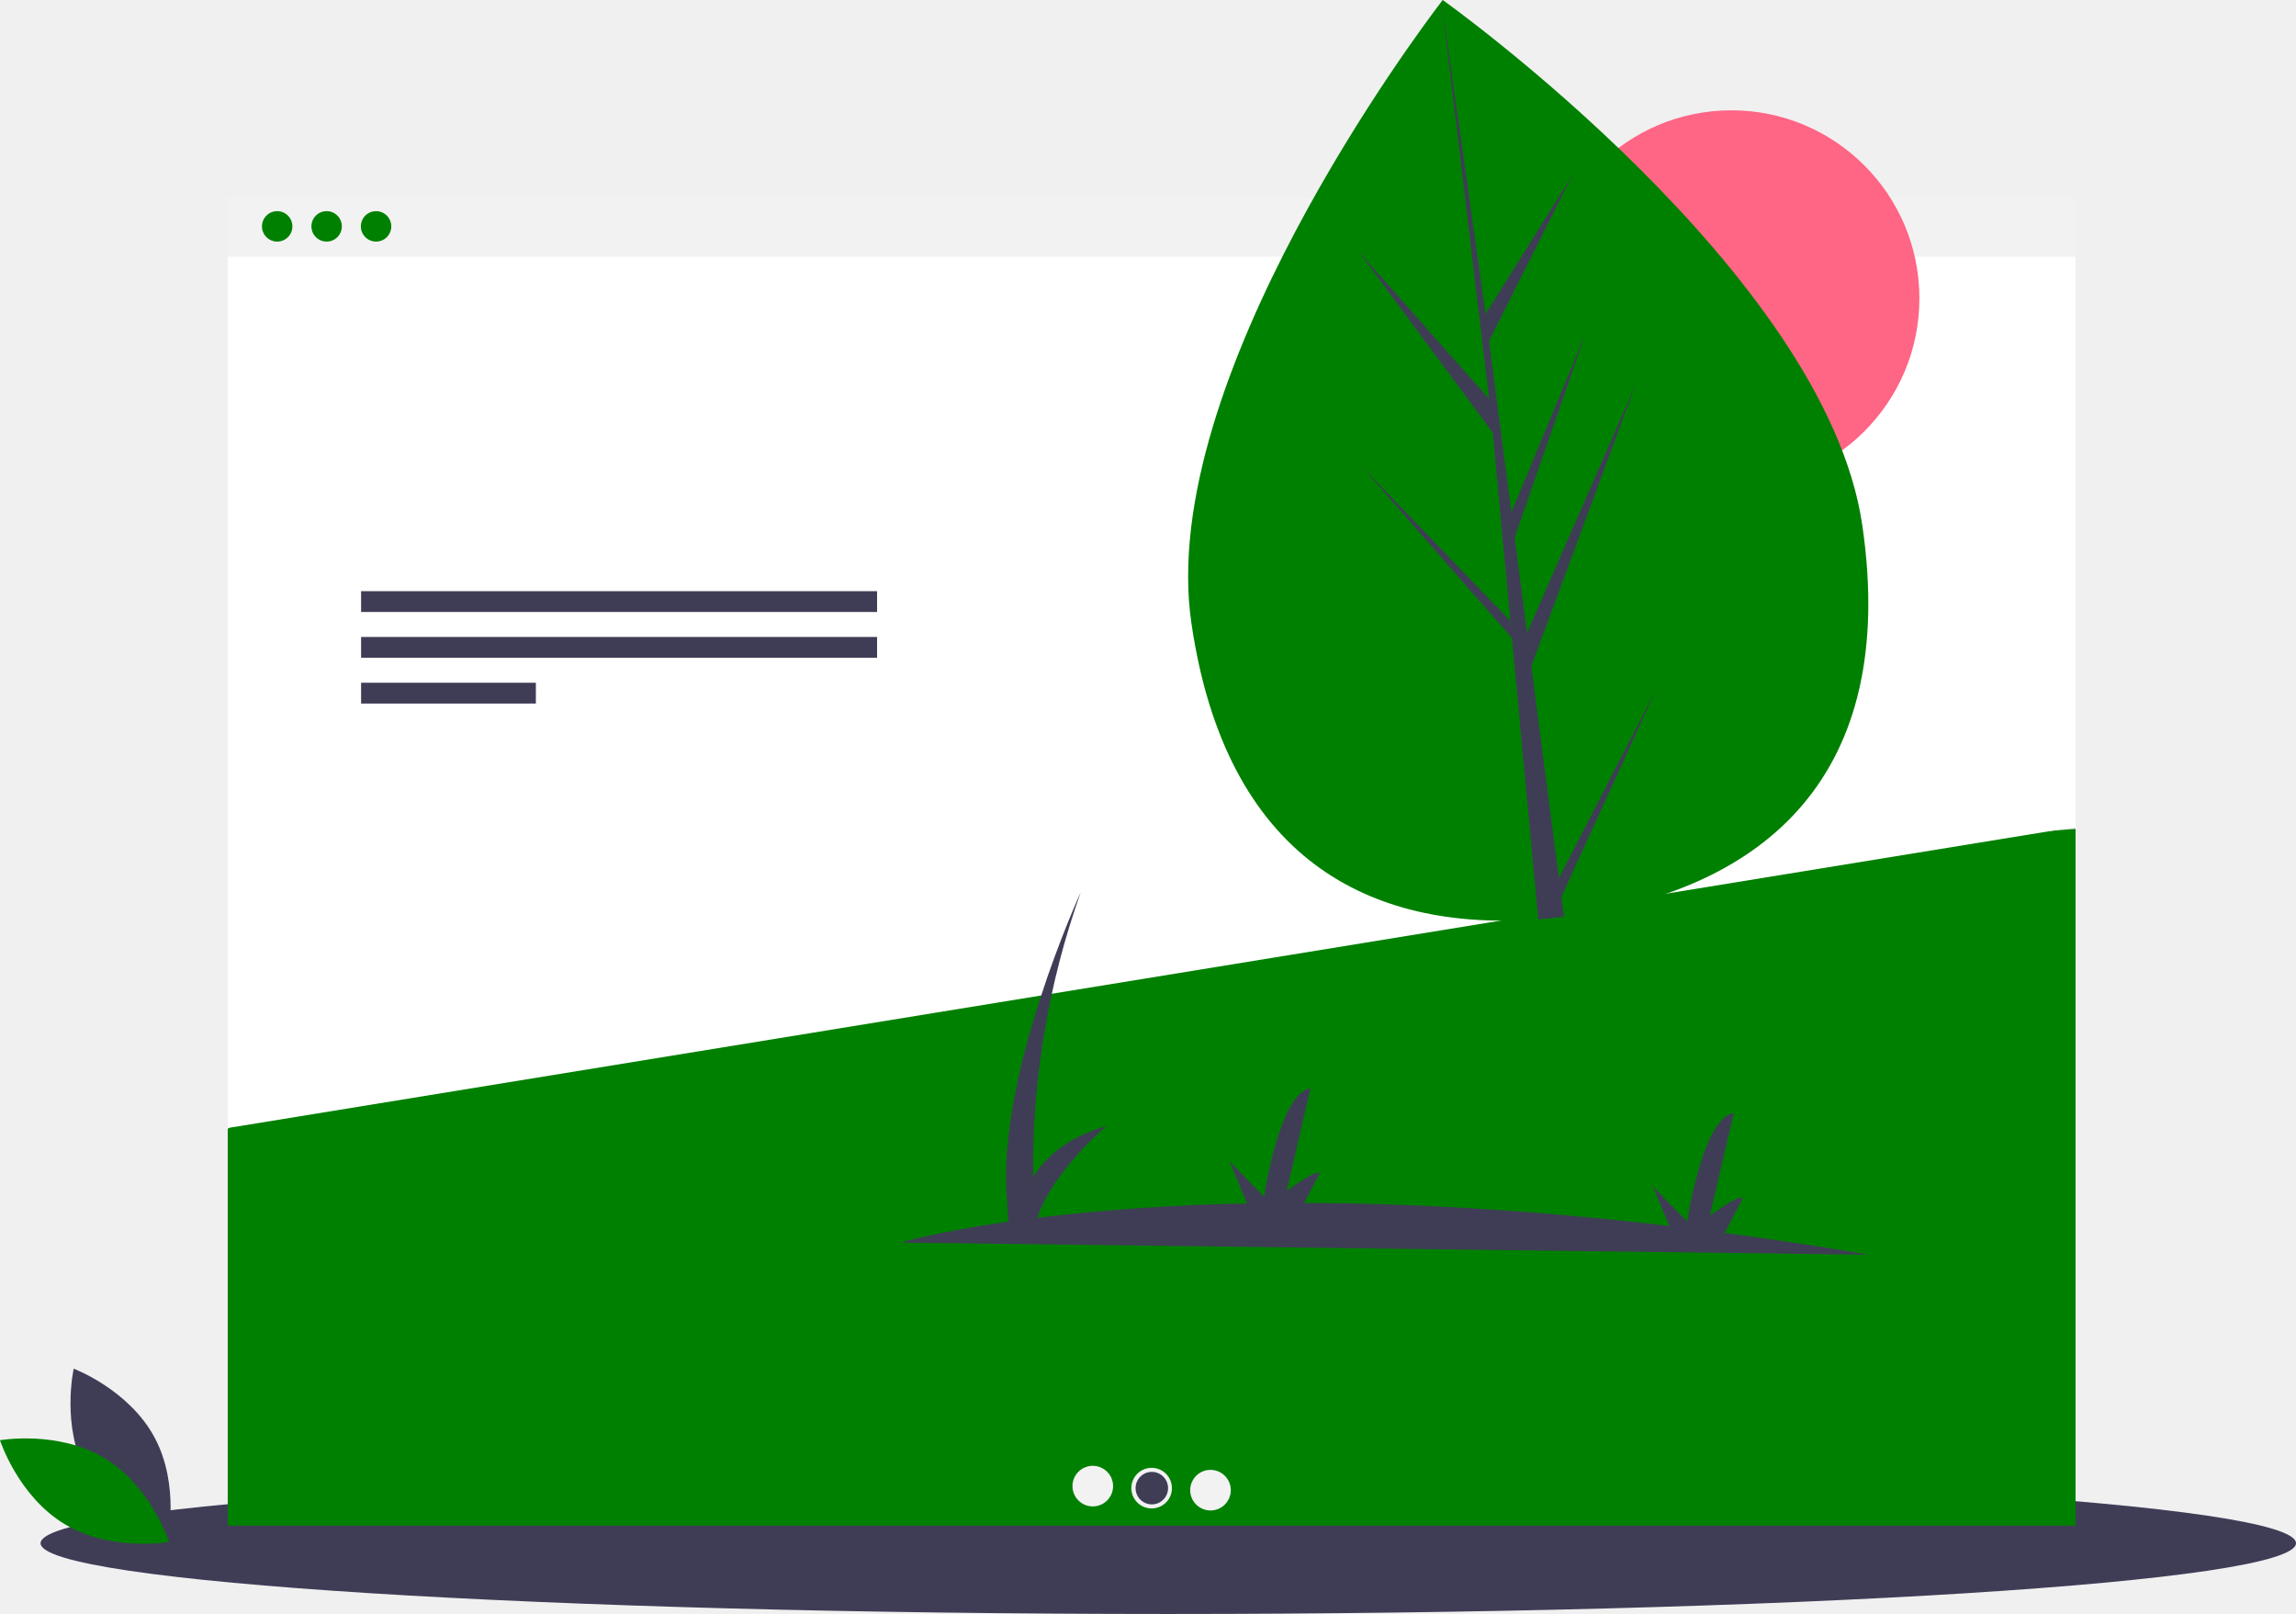
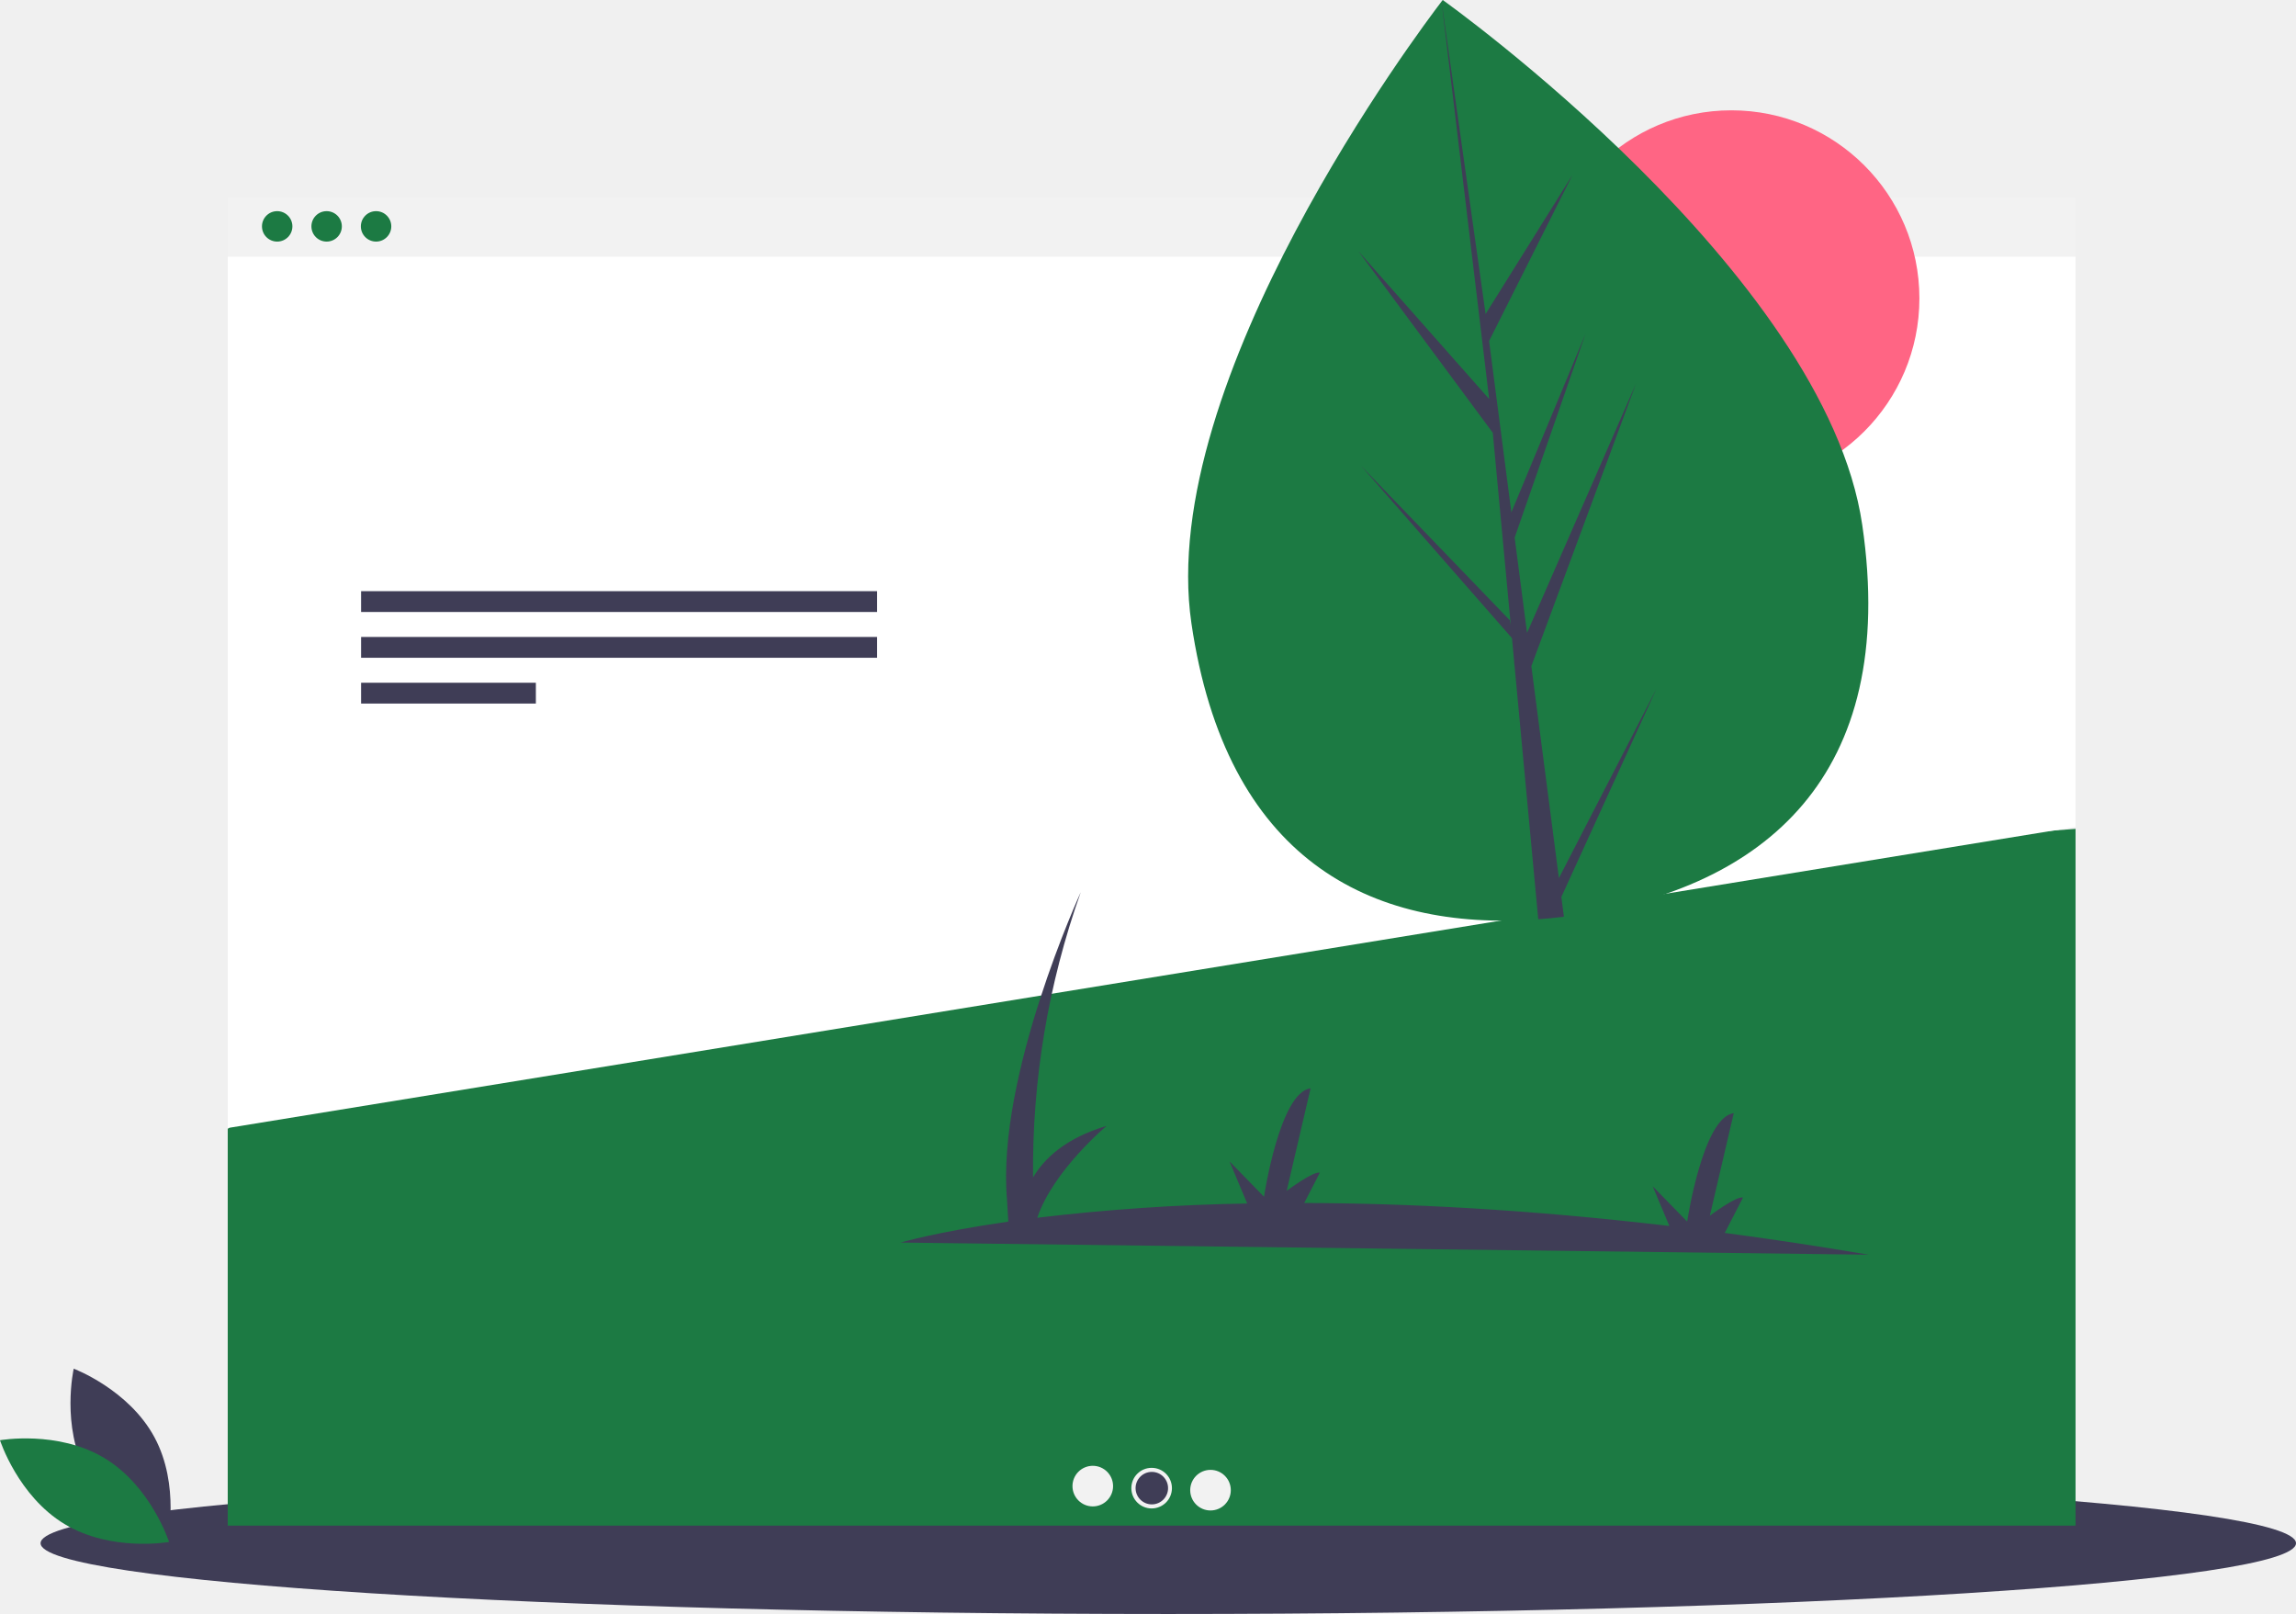
<svg xmlns="http://www.w3.org/2000/svg" id="bafe8b78-4c8e-4247-a450-f8fe2d5894b0" width="1025.5" height="720.713" data-name="Layer 1" viewBox="0 0 1025.5 720.713">
  <ellipse cx="521.811" cy="689.117" fill="#3f3d56" rx="503.689" ry="31.597" />
  <path fill="#3f3d56" d="M125.941,747.782c11.55,21.42,36.063,30.615,36.063,30.615s5.787-25.533-5.763-46.953-36.063-30.615-36.063-30.615S114.391,726.362,125.941,747.782Z" transform="translate(-87.25 -89.64329)" />
-   <path fill="green" d="M133.88,740.735c20.852,12.545,28.883,37.464,28.883,37.464s-25.777,4.579-46.63-7.967S87.25,732.768,87.25,732.768,113.027,728.19,133.88,740.735Z" transform="translate(-87.25 -89.64329)" />
+   <path fill="#1c7a43" d="M133.88,740.735c20.852,12.545,28.883,37.464,28.883,37.464s-25.777,4.579-46.63-7.967S87.25,732.768,87.25,732.768,113.027,728.19,133.88,740.735Z" transform="translate(-87.25 -89.64329)" />
  <rect width="825.318" height="26.257" x="101.717" y="88.343" fill="#f2f2f2" />
-   <polygon fill="green" points="927.035 681.247 101.717 681.247 101.717 504.122 192.831 425.792 927.035 370.122 927.035 681.247" />
-   <circle cx="123.803" cy="101.085" r="6.795" fill="green" />
-   <circle cx="145.888" cy="101.085" r="6.795" fill="green" />
-   <circle cx="167.973" cy="101.085" r="6.795" fill="green" />
+   <polygon fill="#1c7a43" points="927.035 681.247 101.717 681.247 101.717 504.122 192.831 425.792 927.035 370.122 927.035 681.247" />
+   <circle cx="123.803" cy="101.085" r="6.795" fill="#1c7a43" />
+   <circle cx="145.888" cy="101.085" r="6.795" fill="#1c7a43" />
+   <circle cx="167.973" cy="101.085" r="6.795" fill="#1c7a43" />
  <polygon fill="#fff" points="101.717 503.715 927.035 369.266 927.035 114.6 101.717 114.6 101.717 503.715" />
  <path fill="#3f3d56" d="M921.889,649.923q-33.42-5.662-64.281-9.725l8.133-15.769c-2.743-.953-14.792,8.078-14.792,8.078l10.674-45.775c-13.793,1.663-20.806,48.402-20.806,48.402l-15.411-15.802,7.461,17.766c-62.968-7.415-117.349-10.165-163.09-10.264l6.961-13.497c-2.743-.953-14.792,8.078-14.792,8.078l10.674-45.775c-13.793,1.663-20.806,48.402-20.806,48.402l-15.411-15.802,7.902,18.817a916.12,916.12,0,0,0-93.754,6.368c7.041-21.026,30.96-41.023,30.96-41.023-18.267,5.433-27.849,14.537-32.855,23.024a368.671,368.671,0,0,1,21.309-127.381S532.208,570.208,537.026,625.358l.576,9.793c-32.009,4.583-48.102,9.352-48.102,9.352Z" transform="translate(-87.25 -89.64329)" />
  <rect width="230.47" height="9.293" x="161.279" y="263.984" fill="#3f3d56" />
  <rect width="230.47" height="9.293" x="161.279" y="284.429" fill="#3f3d56" />
  <rect width="78.063" height="9.293" x="161.279" y="304.874" fill="#3f3d56" />
  <circle cx="488.085" cy="663.612" r="9.066" fill="#f2f2f2" />
  <circle cx="514.376" cy="664.519" r="9.066" fill="#f2f2f2" />
  <circle cx="540.667" cy="665.425" r="9.066" fill="#f2f2f2" />
  <circle cx="514.459" cy="664.519" r="7.253" fill="#3f3d56" />
  <circle cx="773.315" cy="133.243" r="83.979" fill="#ff6584" />
-   <path fill="green" d="M919.019,324.046c16.534,112.831-44.772,162.052-127.508,174.175q-2.883.422-5.747.776-5.77.719-11.46,1.144c-75.447,5.655-139.536-27.257-154.912-132.19C603.48,259.359,722.187,101.98,731.111,90.322c.009-.001.009-.001.017-.012.339-.444.513-.667.513-.667S902.487,211.224,919.019,324.046Z" transform="translate(-87.25 -89.64329)" />
+   <path fill="#1c7a43" d="M919.019,324.046c16.534,112.831-44.772,162.052-127.508,174.175q-2.883.422-5.747.776-5.77.719-11.46,1.144c-75.447,5.655-139.536-27.257-154.912-132.19C603.48,259.359,722.187,101.98,731.111,90.322c.009-.001.009-.001.017-.012.339-.444.513-.667.513-.667S902.487,211.224,919.019,324.046Z" transform="translate(-87.25 -89.64329)" />
  <path fill="#3f3d56" d="M783.53,481.762l43.575-84.586L784.623,490.186l1.141,8.812q-5.77.719-11.46,1.144l-10.637-113.742-.174-.867.077-.18L762.568,374.604l-67.549-77.104,66.544,69.089.469,2.242-8.037-85.937L693.955,201.788l58.423,66.034L731.111,90.322l-.068-.591.085.579,19.661,139.555,38.821-62.156-37.264,74.194,9.949,76.546,33.094-79.707L763.765,329.702l5.533,42.563,48.663-111.33L771.22,387.115Z" transform="translate(-87.25 -89.64329)" />
</svg>
